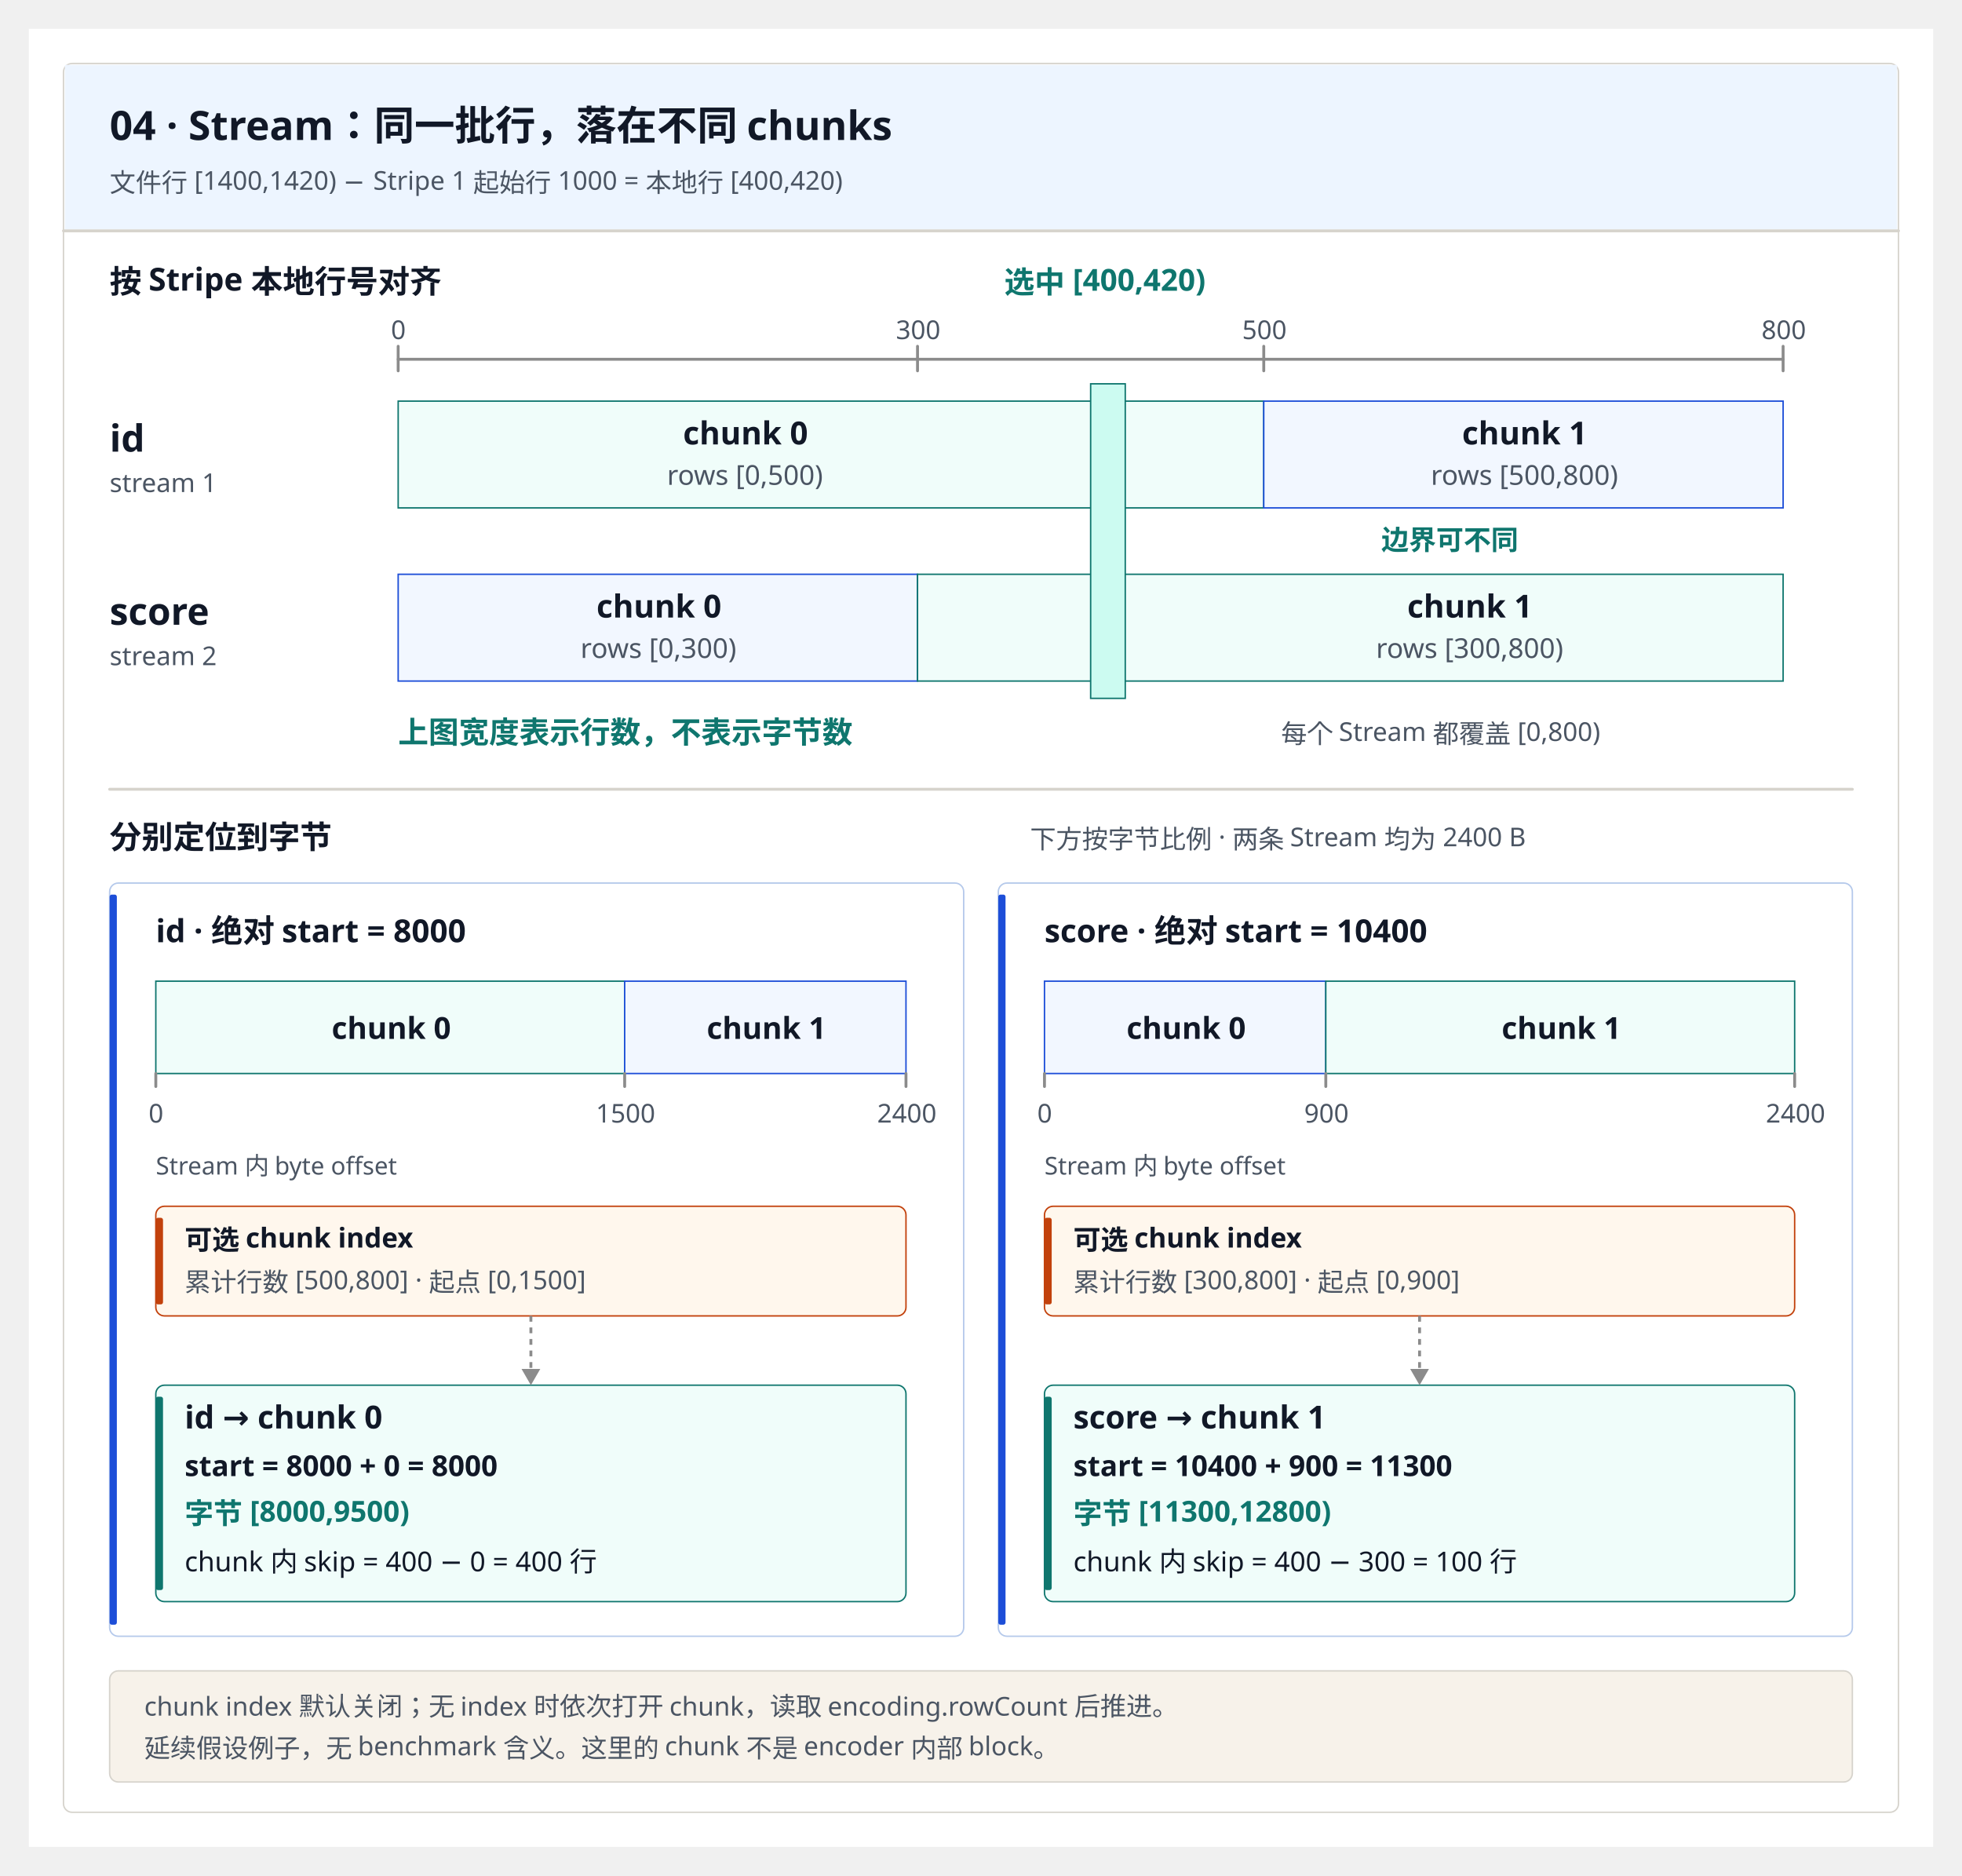
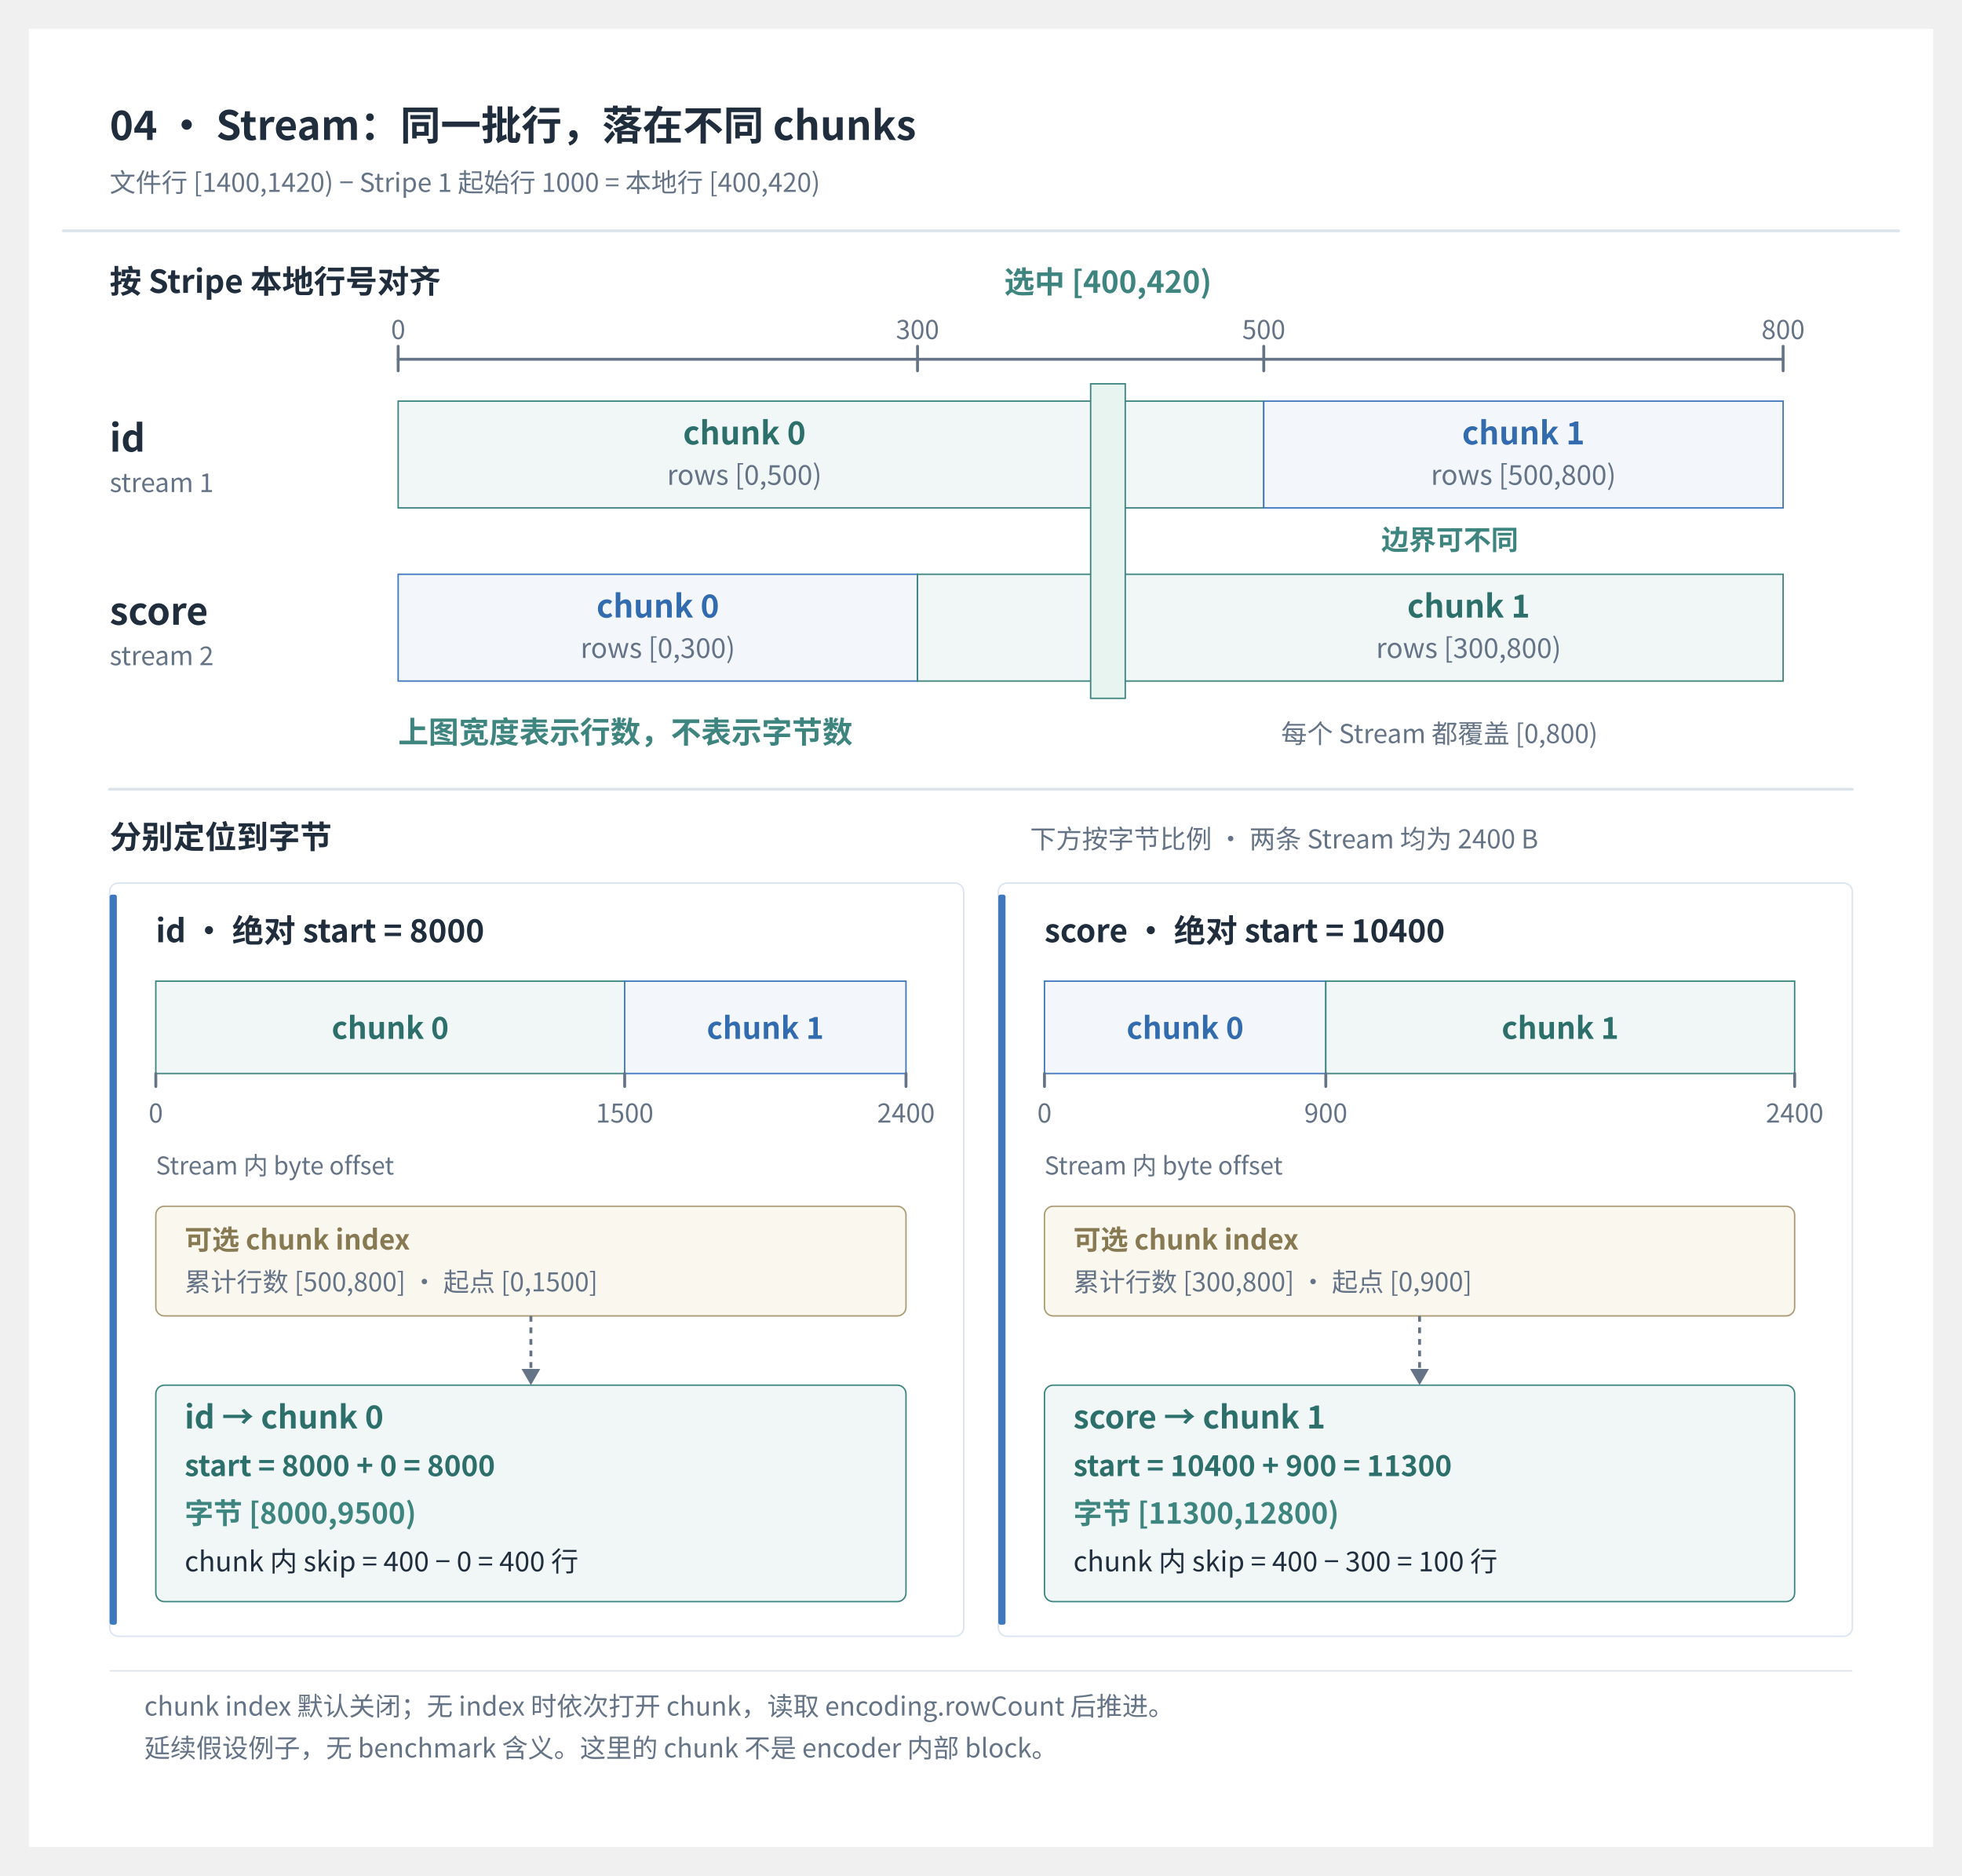
<svg xmlns="http://www.w3.org/2000/svg" width="1360" height="1300" viewBox="-20 -20 1360 1300">
  <defs>
    <marker id="connector-arrow-0" markerUnits="userSpaceOnUse" markerWidth="40" markerHeight="40" refX="11.258" refY="0" orient="auto" overflow="visible">
-       <path fill="#8b8b8b" stroke="none" d="M 11.258 0 L 0 -6.5 L 0 6.5 Z" />
+       <path fill="#657386" stroke="none" d="M 11.258 0 L 0 -6.5 L 0 6.5 Z" />
    </marker>
    <marker id="connector-arrow-1" markerUnits="userSpaceOnUse" markerWidth="40" markerHeight="40" refX="11.258" refY="0" orient="auto" overflow="visible">
-       <path fill="#8b8b8b" stroke="none" d="M 11.258 0 L 0 -6.5 L 0 6.5 Z" />
+       <path fill="#657386" stroke="none" d="M 11.258 0 L 0 -6.5 L 0 6.5 Z" />
    </marker>
  </defs>
  <g id="o1:12" transform="translate(0, 0)">
    <rect x="0" y="0" width="1320" height="1260" fill="#ffffff" stroke="none" stroke-width="0" rx="0" ry="0" />
  </g>
  <g id="o1:13" transform="translate(24, 24)">
-     <rect x="0" y="0" width="1272" height="1212" fill="#ffffff" stroke="#d6d3cc" stroke-width="1" rx="6" ry="6" />
+     <rect x="0" y="0" width="1272" height="1212" fill="#ffffff" stroke="none" stroke-width="1" rx="6" ry="6" />
  </g>
  <g id="o1:14" transform="translate(25, 25)">
-     <rect x="0" y="0" width="1270" height="114" fill="#edf5ff" stroke="none" stroke-width="0" rx="0" ry="0" />
+     <rect x="0" y="0" width="1270" height="114" fill="#ffffff" stroke="none" stroke-width="0" rx="0" ry="0" />
  </g>
  <g id="c1:19" transform="translate(24, 140)">
-     <path fill="none" stroke="#d6d3cc" stroke-width="2" stroke-linecap="round" stroke-linejoin="round" d="M 0 0 L 1272 0" />
+     <path fill="none" stroke="#dce3ea" stroke-width="2" stroke-linecap="round" stroke-linejoin="round" d="M 0 0 L 1272 0" />
  </g>
  <g id="a1:54" transform="translate(56, 44.058)">
-     <text font-size="28" font-family="Noto Sans SC" font-weight="bold" fill="#111827" text-anchor="start" dominant-baseline="alphabetic" x="0">
+     <text font-size="28" font-family="Noto Sans SC, Noto Sans CJK SC, Inter, Arial, sans-serif" font-weight="bold" fill="#1f2d3d" text-anchor="start" dominant-baseline="alphabetic" x="0">
      <tspan x="0" y="32.942">
        <tspan x="0" text-anchor="start">04 · Stream：同一批行，落在不同 chunks</tspan>
      </tspan>
    </text>
  </g>
  <g id="a1:55" transform="translate(56, 91.823)">
-     <text font-size="18" font-family="Noto Sans SC" font-weight="normal" fill="#4b5563" text-anchor="start" dominant-baseline="alphabetic" x="0">
+     <text font-size="18" font-family="Noto Sans SC, Noto Sans CJK SC, Inter, Arial, sans-serif" font-weight="normal" fill="#657386" text-anchor="start" dominant-baseline="alphabetic" x="0">
      <tspan x="0" y="21.177">
        <tspan x="0" text-anchor="start">文件行 [1400,1420) − Stripe 1 起始行 1000 = 本地行 [400,420)</tspan>
      </tspan>
    </text>
  </g>
  <g id="a1:56" transform="translate(56, 157.117)">
-     <text font-size="22" font-family="Noto Sans SC" font-weight="bold" fill="#111827" text-anchor="start" dominant-baseline="alphabetic" x="0">
+     <text font-size="22" font-family="Noto Sans SC, Noto Sans CJK SC, Inter, Arial, sans-serif" font-weight="bold" fill="#1f2d3d" text-anchor="start" dominant-baseline="alphabetic" x="0">
      <tspan x="0" y="25.883">
        <tspan x="0" text-anchor="start">按 Stripe 本地行号对齐</tspan>
      </tspan>
    </text>
  </g>
  <g id="a1:57" transform="translate(650.5, 158.2935)">
-     <text font-size="21" font-family="Noto Sans SC" font-weight="bold" fill="#0f766e" text-anchor="middle" dominant-baseline="alphabetic" x="97.5">
+     <text font-size="21" font-family="Noto Sans SC, Noto Sans CJK SC, Inter, Arial, sans-serif" font-weight="bold" fill="#3e8580" text-anchor="middle" dominant-baseline="alphabetic" x="97.5">
      <tspan x="97.5" y="24.707">
        <tspan x="25.595" text-anchor="start">选中 [400,420)</tspan>
      </tspan>
    </text>
  </g>
  <g id="c1:20" transform="translate(256, 229)">
-     <path fill="none" stroke="#8b8b8b" stroke-width="2" stroke-linecap="round" stroke-linejoin="round" d="M 0 0 L 960 0" />
+     <path fill="none" stroke="#657386" stroke-width="2" stroke-linecap="round" stroke-linejoin="round" d="M 0 0 L 960 0" />
  </g>
  <g id="c1:21" transform="translate(256, 220)">
-     <path fill="none" stroke="#8b8b8b" stroke-width="2" stroke-linecap="round" stroke-linejoin="round" d="M 0 0 L 0 17" />
+     <path fill="none" stroke="#657386" stroke-width="2" stroke-linecap="round" stroke-linejoin="round" d="M 0 0 L 0 17" />
  </g>
  <g id="a1:58" transform="translate(241, 193.823)">
-     <text font-size="18" font-family="Noto Sans SC" font-weight="normal" fill="#4b5563" text-anchor="middle" dominant-baseline="alphabetic" x="15">
+     <text font-size="18" font-family="Noto Sans SC, Noto Sans CJK SC, Inter, Arial, sans-serif" font-weight="normal" fill="#657386" text-anchor="middle" dominant-baseline="alphabetic" x="15">
      <tspan x="15" y="21.177">
        <tspan x="10.005" text-anchor="start">0</tspan>
      </tspan>
    </text>
  </g>
  <g id="c1:22" transform="translate(616, 220)">
-     <path fill="none" stroke="#8b8b8b" stroke-width="2" stroke-linecap="round" stroke-linejoin="round" d="M 0 0 L 0 17" />
+     <path fill="none" stroke="#657386" stroke-width="2" stroke-linecap="round" stroke-linejoin="round" d="M 0 0 L 0 17" />
  </g>
  <g id="a1:59" transform="translate(589.5, 193.823)">
-     <text font-size="18" font-family="Noto Sans SC" font-weight="normal" fill="#4b5563" text-anchor="middle" dominant-baseline="alphabetic" x="26.5">
+     <text font-size="18" font-family="Noto Sans SC, Noto Sans CJK SC, Inter, Arial, sans-serif" font-weight="normal" fill="#657386" text-anchor="middle" dominant-baseline="alphabetic" x="26.5">
      <tspan x="26.5" y="21.177">
        <tspan x="11.515" text-anchor="start">300</tspan>
      </tspan>
    </text>
  </g>
  <g id="c1:23" transform="translate(856, 220)">
-     <path fill="none" stroke="#8b8b8b" stroke-width="2" stroke-linecap="round" stroke-linejoin="round" d="M 0 0 L 0 17" />
+     <path fill="none" stroke="#657386" stroke-width="2" stroke-linecap="round" stroke-linejoin="round" d="M 0 0 L 0 17" />
  </g>
  <g id="a1:60" transform="translate(829.5, 193.823)">
-     <text font-size="18" font-family="Noto Sans SC" font-weight="normal" fill="#4b5563" text-anchor="middle" dominant-baseline="alphabetic" x="26.5">
+     <text font-size="18" font-family="Noto Sans SC, Noto Sans CJK SC, Inter, Arial, sans-serif" font-weight="normal" fill="#657386" text-anchor="middle" dominant-baseline="alphabetic" x="26.5">
      <tspan x="26.5" y="21.177">
        <tspan x="11.515" text-anchor="start">500</tspan>
      </tspan>
    </text>
  </g>
  <g id="c1:24" transform="translate(1216, 220)">
-     <path fill="none" stroke="#8b8b8b" stroke-width="2" stroke-linecap="round" stroke-linejoin="round" d="M 0 0 L 0 17" />
+     <path fill="none" stroke="#657386" stroke-width="2" stroke-linecap="round" stroke-linejoin="round" d="M 0 0 L 0 17" />
  </g>
  <g id="a1:61" transform="translate(1189.5, 193.823)">
-     <text font-size="18" font-family="Noto Sans SC" font-weight="normal" fill="#4b5563" text-anchor="middle" dominant-baseline="alphabetic" x="26.5">
+     <text font-size="18" font-family="Noto Sans SC, Noto Sans CJK SC, Inter, Arial, sans-serif" font-weight="normal" fill="#657386" text-anchor="middle" dominant-baseline="alphabetic" x="26.5">
      <tspan x="26.5" y="21.177">
        <tspan x="11.515" text-anchor="start">800</tspan>
      </tspan>
    </text>
  </g>
  <g id="o1:15" transform="translate(256, 258)">
-     <rect x="0" y="0" width="600" height="74" fill="#f0fdfa" stroke="#0f766e" stroke-width="1" rx="0" ry="0" />
+     <rect x="0" y="0" width="600" height="74" fill="#f0f7f6" stroke="#3e8580" stroke-width="1" rx="0" ry="0" />
  </g>
  <g id="o1:16" transform="translate(856, 258)">
-     <rect x="0" y="0" width="360" height="74" fill="#f2f7ff" stroke="#1d4ed8" stroke-width="1" rx="0" ry="0" />
+     <rect x="0" y="0" width="360" height="74" fill="#f3f7fc" stroke="#4078bd" stroke-width="1" rx="0" ry="0" />
  </g>
  <g id="o1:17" transform="translate(256, 378)">
-     <rect x="0" y="0" width="360" height="74" fill="#f2f7ff" stroke="#1d4ed8" stroke-width="1" rx="0" ry="0" />
+     <rect x="0" y="0" width="360" height="74" fill="#f3f7fc" stroke="#4078bd" stroke-width="1" rx="0" ry="0" />
  </g>
  <g id="o1:18" transform="translate(616, 378)">
-     <rect x="0" y="0" width="600" height="74" fill="#f0fdfa" stroke="#0f766e" stroke-width="1" rx="0" ry="0" />
+     <rect x="0" y="0" width="600" height="74" fill="#f0f7f6" stroke="#3e8580" stroke-width="1" rx="0" ry="0" />
  </g>
  <g id="o1:19" transform="translate(736, 246)">
-     <rect x="0" y="0" width="24" height="218" fill="#ccfbf1" stroke="#0f766e" stroke-width="1" rx="0" ry="0" />
+     <rect x="0" y="0" width="24" height="218" fill="#e8f4ef" stroke="#3e8580" stroke-width="1" rx="0" ry="0" />
  </g>
  <g id="a1:62" transform="translate(56, 262.411)">
-     <text font-size="26" font-family="Noto Sans SC" font-weight="bold" fill="#111827" text-anchor="start" dominant-baseline="alphabetic" x="0">
+     <text font-size="26" font-family="Noto Sans SC, Noto Sans CJK SC, Inter, Arial, sans-serif" font-weight="bold" fill="#1f2d3d" text-anchor="start" dominant-baseline="alphabetic" x="0">
      <tspan x="0" y="30.589">
        <tspan x="0" text-anchor="start">id</tspan>
      </tspan>
    </text>
  </g>
  <g id="a1:63" transform="translate(56, 299.823)">
-     <text font-size="18" font-family="Noto Sans SC" font-weight="normal" fill="#4b5563" text-anchor="start" dominant-baseline="alphabetic" x="0">
+     <text font-size="18" font-family="Noto Sans SC, Noto Sans CJK SC, Inter, Arial, sans-serif" font-weight="normal" fill="#657386" text-anchor="start" dominant-baseline="alphabetic" x="0">
      <tspan x="0" y="21.177">
        <tspan x="0" text-anchor="start">stream 1</tspan>
      </tspan>
    </text>
  </g>
  <g id="a1:64" transform="translate(56, 382.411)">
-     <text font-size="26" font-family="Noto Sans SC" font-weight="bold" fill="#111827" text-anchor="start" dominant-baseline="alphabetic" x="0">
+     <text font-size="26" font-family="Noto Sans SC, Noto Sans CJK SC, Inter, Arial, sans-serif" font-weight="bold" fill="#1f2d3d" text-anchor="start" dominant-baseline="alphabetic" x="0">
      <tspan x="0" y="30.589">
        <tspan x="0" text-anchor="start">score</tspan>
      </tspan>
    </text>
  </g>
  <g id="a1:65" transform="translate(56, 419.823)">
-     <text font-size="18" font-family="Noto Sans SC" font-weight="normal" fill="#4b5563" text-anchor="start" dominant-baseline="alphabetic" x="0">
+     <text font-size="18" font-family="Noto Sans SC, Noto Sans CJK SC, Inter, Arial, sans-serif" font-weight="normal" fill="#657386" text-anchor="start" dominant-baseline="alphabetic" x="0">
      <tspan x="0" y="21.177">
        <tspan x="0" text-anchor="start">stream 2</tspan>
      </tspan>
    </text>
  </g>
  <g id="a1:66" transform="translate(437.5, 262.117)">
-     <text font-size="22" font-family="Noto Sans SC" font-weight="bold" fill="#111827" text-anchor="middle" dominant-baseline="alphabetic" x="58.5">
+     <text font-size="22" font-family="Noto Sans SC, Noto Sans CJK SC, Inter, Arial, sans-serif" font-weight="bold" fill="#2c6f6b" text-anchor="middle" dominant-baseline="alphabetic" x="58.5">
      <tspan x="58.5" y="25.883">
        <tspan x="15.975" text-anchor="start">chunk 0</tspan>
      </tspan>
    </text>
  </g>
  <g id="a1:67" transform="translate(414, 293.6465)">
-     <text font-size="19" font-family="Noto Sans SC" font-weight="normal" fill="#4b5563" text-anchor="middle" dominant-baseline="alphabetic" x="82">
+     <text font-size="19" font-family="Noto Sans SC, Noto Sans CJK SC, Inter, Arial, sans-serif" font-weight="normal" fill="#657386" text-anchor="middle" dominant-baseline="alphabetic" x="82">
      <tspan x="82" y="22.354">
        <tspan x="28.35" text-anchor="start">rows [0,500)</tspan>
      </tspan>
    </text>
  </g>
  <g id="a1:68" transform="translate(977.5, 262.117)">
-     <text font-size="22" font-family="Noto Sans SC" font-weight="bold" fill="#111827" text-anchor="middle" dominant-baseline="alphabetic" x="58.5">
+     <text font-size="22" font-family="Noto Sans SC, Noto Sans CJK SC, Inter, Arial, sans-serif" font-weight="bold" fill="#326cae" text-anchor="middle" dominant-baseline="alphabetic" x="58.5">
      <tspan x="58.5" y="25.883">
        <tspan x="15.975" text-anchor="start">chunk 1</tspan>
      </tspan>
    </text>
  </g>
  <g id="a1:69" transform="translate(941.5, 293.6465)">
-     <text font-size="19" font-family="Noto Sans SC" font-weight="normal" fill="#4b5563" text-anchor="middle" dominant-baseline="alphabetic" x="94.5">
+     <text font-size="19" font-family="Noto Sans SC, Noto Sans CJK SC, Inter, Arial, sans-serif" font-weight="normal" fill="#657386" text-anchor="middle" dominant-baseline="alphabetic" x="94.5">
      <tspan x="94.5" y="22.354">
        <tspan x="30.305" text-anchor="start">rows [500,800)</tspan>
      </tspan>
    </text>
  </g>
  <g id="a1:70" transform="translate(377.5, 382.117)">
-     <text font-size="22" font-family="Noto Sans SC" font-weight="bold" fill="#111827" text-anchor="middle" dominant-baseline="alphabetic" x="58.5">
+     <text font-size="22" font-family="Noto Sans SC, Noto Sans CJK SC, Inter, Arial, sans-serif" font-weight="bold" fill="#326cae" text-anchor="middle" dominant-baseline="alphabetic" x="58.5">
      <tspan x="58.5" y="25.883">
        <tspan x="15.975" text-anchor="start">chunk 0</tspan>
      </tspan>
    </text>
  </g>
  <g id="a1:71" transform="translate(354, 413.6465)">
-     <text font-size="19" font-family="Noto Sans SC" font-weight="normal" fill="#4b5563" text-anchor="middle" dominant-baseline="alphabetic" x="82">
+     <text font-size="19" font-family="Noto Sans SC, Noto Sans CJK SC, Inter, Arial, sans-serif" font-weight="normal" fill="#657386" text-anchor="middle" dominant-baseline="alphabetic" x="82">
      <tspan x="82" y="22.354">
        <tspan x="28.35" text-anchor="start">rows [0,300)</tspan>
      </tspan>
    </text>
  </g>
  <g id="a1:72" transform="translate(939.5, 382.117)">
-     <text font-size="22" font-family="Noto Sans SC" font-weight="bold" fill="#111827" text-anchor="middle" dominant-baseline="alphabetic" x="58.5">
+     <text font-size="22" font-family="Noto Sans SC, Noto Sans CJK SC, Inter, Arial, sans-serif" font-weight="bold" fill="#2c6f6b" text-anchor="middle" dominant-baseline="alphabetic" x="58.5">
      <tspan x="58.5" y="25.883">
        <tspan x="15.975" text-anchor="start">chunk 1</tspan>
      </tspan>
    </text>
  </g>
  <g id="a1:73" transform="translate(903.5, 413.6465)">
-     <text font-size="19" font-family="Noto Sans SC" font-weight="normal" fill="#4b5563" text-anchor="middle" dominant-baseline="alphabetic" x="94.5">
+     <text font-size="19" font-family="Noto Sans SC, Noto Sans CJK SC, Inter, Arial, sans-serif" font-weight="normal" fill="#657386" text-anchor="middle" dominant-baseline="alphabetic" x="94.5">
      <tspan x="94.5" y="22.354">
        <tspan x="30.305" text-anchor="start">rows [300,800)</tspan>
      </tspan>
    </text>
  </g>
  <g id="a1:74" transform="translate(925.5, 338.6465)">
-     <text font-size="19" font-family="Noto Sans SC" font-weight="bold" fill="#0f766e" text-anchor="middle" dominant-baseline="alphabetic" x="59.5">
+     <text font-size="19" font-family="Noto Sans SC, Noto Sans CJK SC, Inter, Arial, sans-serif" font-weight="bold" fill="#3e8580" text-anchor="middle" dominant-baseline="alphabetic" x="59.5">
      <tspan x="59.5" y="22.354">
        <tspan x="12" text-anchor="start">边界可不同</tspan>
      </tspan>
    </text>
  </g>
  <g id="a1:75" transform="translate(256, 470.2935)">
-     <text font-size="21" font-family="Noto Sans SC" font-weight="bold" fill="#0f766e" text-anchor="start" dominant-baseline="alphabetic" x="0">
+     <text font-size="21" font-family="Noto Sans SC, Noto Sans CJK SC, Inter, Arial, sans-serif" font-weight="bold" fill="#3e8580" text-anchor="start" dominant-baseline="alphabetic" x="0">
      <tspan x="0" y="24.707">
        <tspan x="0" text-anchor="start">上图宽度表示行数，不表示字节数</tspan>
      </tspan>
    </text>
  </g>
  <g id="a1:76" transform="translate(868, 473.823)">
-     <text font-size="18" font-family="Noto Sans SC" font-weight="normal" fill="#4b5563" text-anchor="start" dominant-baseline="alphabetic" x="0">
+     <text font-size="18" font-family="Noto Sans SC, Noto Sans CJK SC, Inter, Arial, sans-serif" font-weight="normal" fill="#657386" text-anchor="start" dominant-baseline="alphabetic" x="0">
      <tspan x="0" y="21.177">
        <tspan x="0" text-anchor="start">每个 Stream 都覆盖 [0,800)</tspan>
      </tspan>
    </text>
  </g>
  <g id="c1:25" transform="translate(56, 527)">
-     <path fill="none" stroke="#d6d3cc" stroke-width="2" stroke-linecap="round" stroke-linejoin="round" d="M 0 0 L 1208 0" />
+     <path fill="none" stroke="#dce3ea" stroke-width="2" stroke-linecap="round" stroke-linejoin="round" d="M 0 0 L 1208 0" />
  </g>
  <g id="a1:77" transform="translate(56, 542.117)">
-     <text font-size="22" font-family="Noto Sans SC" font-weight="bold" fill="#111827" text-anchor="start" dominant-baseline="alphabetic" x="0">
+     <text font-size="22" font-family="Noto Sans SC, Noto Sans CJK SC, Inter, Arial, sans-serif" font-weight="bold" fill="#1f2d3d" text-anchor="start" dominant-baseline="alphabetic" x="0">
      <tspan x="0" y="25.883">
        <tspan x="0" text-anchor="start">分别定位到字节</tspan>
      </tspan>
    </text>
  </g>
  <g id="a1:78" transform="translate(694, 546.823)">
-     <text font-size="18" font-family="Noto Sans SC" font-weight="normal" fill="#4b5563" text-anchor="start" dominant-baseline="alphabetic" x="0">
+     <text font-size="18" font-family="Noto Sans SC, Noto Sans CJK SC, Inter, Arial, sans-serif" font-weight="normal" fill="#657386" text-anchor="start" dominant-baseline="alphabetic" x="0">
      <tspan x="0" y="21.177">
        <tspan x="0" text-anchor="start">下方按字节比例 · 两条 Stream 均为 2400 B</tspan>
      </tspan>
    </text>
  </g>
  <g id="o1:20" transform="translate(56, 592)">
-     <rect x="0" y="0" width="592" height="522" fill="#ffffff" stroke="#b5c9eb" stroke-width="1" rx="6" ry="6" />
+     <rect x="0" y="0" width="592" height="522" fill="#ffffff" stroke="#d8e4f3" stroke-width="1" rx="6" ry="6" />
  </g>
  <g id="o1:21" transform="translate(56, 600)">
-     <rect x="0" y="0" width="5" height="506" fill="#1d4ed8" stroke="none" stroke-width="0" rx="1.5" ry="1.5" />
+     <rect x="0" y="0" width="5" height="506" fill="#4078bd" stroke="none" stroke-width="0" rx="1.5" ry="1.5" />
  </g>
  <g id="a1:79" transform="translate(88, 607.117)">
-     <text font-size="22" font-family="Noto Sans SC" font-weight="bold" fill="#111827" text-anchor="start" dominant-baseline="alphabetic" x="0">
+     <text font-size="22" font-family="Noto Sans SC, Noto Sans CJK SC, Inter, Arial, sans-serif" font-weight="bold" fill="#1f2d3d" text-anchor="start" dominant-baseline="alphabetic" x="0">
      <tspan x="0" y="25.883">
        <tspan x="0" text-anchor="start">id · 绝对 start = 8000</tspan>
      </tspan>
    </text>
  </g>
  <g id="o1:22" transform="translate(88, 660)">
-     <rect x="0" y="0" width="325" height="64" fill="#f0fdfa" stroke="#0f766e" stroke-width="1" rx="0" ry="0" />
+     <rect x="0" y="0" width="325" height="64" fill="#f0f7f6" stroke="#3e8580" stroke-width="1" rx="0" ry="0" />
  </g>
  <g id="o1:23" transform="translate(413, 660)">
-     <rect x="0" y="0" width="195" height="64" fill="#f2f7ff" stroke="#1d4ed8" stroke-width="1" rx="0" ry="0" />
+     <rect x="0" y="0" width="195" height="64" fill="#f3f7fc" stroke="#4078bd" stroke-width="1" rx="0" ry="0" />
  </g>
  <g id="a1:80" transform="translate(194, 675.2935)">
-     <text font-size="21" font-family="Noto Sans SC" font-weight="bold" fill="#111827" text-anchor="middle" dominant-baseline="alphabetic" x="56.5">
+     <text font-size="21" font-family="Noto Sans SC, Noto Sans CJK SC, Inter, Arial, sans-serif" font-weight="bold" fill="#2c6f6b" text-anchor="middle" dominant-baseline="alphabetic" x="56.5">
      <tspan x="56.5" y="24.707">
        <tspan x="15.905" text-anchor="start">chunk 0</tspan>
      </tspan>
    </text>
  </g>
  <g id="a1:81" transform="translate(454, 675.2935)">
-     <text font-size="21" font-family="Noto Sans SC" font-weight="bold" fill="#111827" text-anchor="middle" dominant-baseline="alphabetic" x="56.5">
+     <text font-size="21" font-family="Noto Sans SC, Noto Sans CJK SC, Inter, Arial, sans-serif" font-weight="bold" fill="#326cae" text-anchor="middle" dominant-baseline="alphabetic" x="56.5">
      <tspan x="56.5" y="24.707">
        <tspan x="15.905" text-anchor="start">chunk 1</tspan>
      </tspan>
    </text>
  </g>
  <g id="c1:26" transform="translate(88, 724)">
-     <path fill="none" stroke="#8b8b8b" stroke-width="2" stroke-linecap="round" stroke-linejoin="round" d="M 0 0 L 0 9" />
+     <path fill="none" stroke="#657386" stroke-width="2" stroke-linecap="round" stroke-linejoin="round" d="M 0 0 L 0 9" />
  </g>
  <g id="a1:82" transform="translate(73, 736.823)">
-     <text font-size="18" font-family="Noto Sans SC" font-weight="normal" fill="#4b5563" text-anchor="middle" dominant-baseline="alphabetic" x="15">
+     <text font-size="18" font-family="Noto Sans SC, Noto Sans CJK SC, Inter, Arial, sans-serif" font-weight="normal" fill="#657386" text-anchor="middle" dominant-baseline="alphabetic" x="15">
      <tspan x="15" y="21.177">
        <tspan x="10.005" text-anchor="start">0</tspan>
      </tspan>
    </text>
  </g>
  <g id="c1:27" transform="translate(413, 724)">
-     <path fill="none" stroke="#8b8b8b" stroke-width="2" stroke-linecap="round" stroke-linejoin="round" d="M 0 0 L 0 9" />
+     <path fill="none" stroke="#657386" stroke-width="2" stroke-linecap="round" stroke-linejoin="round" d="M 0 0 L 0 9" />
  </g>
  <g id="a1:83" transform="translate(380.5, 736.823)">
-     <text font-size="18" font-family="Noto Sans SC" font-weight="normal" fill="#4b5563" text-anchor="middle" dominant-baseline="alphabetic" x="32.5">
+     <text font-size="18" font-family="Noto Sans SC, Noto Sans CJK SC, Inter, Arial, sans-serif" font-weight="normal" fill="#657386" text-anchor="middle" dominant-baseline="alphabetic" x="32.5">
      <tspan x="32.5" y="21.177">
        <tspan x="12.52" text-anchor="start">1500</tspan>
      </tspan>
    </text>
  </g>
  <g id="c1:28" transform="translate(608, 724)">
-     <path fill="none" stroke="#8b8b8b" stroke-width="2" stroke-linecap="round" stroke-linejoin="round" d="M 0 0 L 0 9" />
+     <path fill="none" stroke="#657386" stroke-width="2" stroke-linecap="round" stroke-linejoin="round" d="M 0 0 L 0 9" />
  </g>
  <g id="a1:84" transform="translate(575.5, 736.823)">
-     <text font-size="18" font-family="Noto Sans SC" font-weight="normal" fill="#4b5563" text-anchor="middle" dominant-baseline="alphabetic" x="32.5">
+     <text font-size="18" font-family="Noto Sans SC, Noto Sans CJK SC, Inter, Arial, sans-serif" font-weight="normal" fill="#657386" text-anchor="middle" dominant-baseline="alphabetic" x="32.5">
      <tspan x="32.5" y="21.177">
        <tspan x="12.52" text-anchor="start">2400</tspan>
      </tspan>
    </text>
  </g>
  <g id="a1:85" transform="translate(88, 773.9995)">
-     <text font-size="17" font-family="Noto Sans SC" font-weight="normal" fill="#4b5563" text-anchor="start" dominant-baseline="alphabetic" x="0">
+     <text font-size="17" font-family="Noto Sans SC, Noto Sans CJK SC, Inter, Arial, sans-serif" font-weight="normal" fill="#657386" text-anchor="start" dominant-baseline="alphabetic" x="0">
      <tspan x="0" y="20.001">
        <tspan x="0" text-anchor="start">Stream 内 byte offset</tspan>
      </tspan>
    </text>
  </g>
  <g id="o1:24" transform="translate(88, 816)">
-     <rect x="0" y="0" width="520" height="76" fill="#fff7ed" stroke="#c2410c" stroke-width="1" rx="6" ry="6" />
+     <rect x="0" y="0" width="520" height="76" fill="#faf7ef" stroke="#ac9c76" stroke-width="1" rx="6" ry="6" />
  </g>
  <g id="o1:25" transform="translate(88, 824)">
-     <rect x="0" y="0" width="5" height="60" fill="#c2410c" stroke="none" stroke-width="0" rx="1.5" ry="1.5" />
+     <rect x="0" y="0" width="5" height="60" fill="none" stroke="none" stroke-width="0" rx="1.5" ry="1.5" />
  </g>
  <g id="a1:86" transform="translate(108, 823.6465)">
-     <text font-size="19" font-family="Noto Sans SC" font-weight="bold" fill="#111827" text-anchor="start" dominant-baseline="alphabetic" x="0">
+     <text font-size="19" font-family="Noto Sans SC, Noto Sans CJK SC, Inter, Arial, sans-serif" font-weight="bold" fill="#877951" text-anchor="start" dominant-baseline="alphabetic" x="0">
      <tspan x="0" y="22.354">
        <tspan x="0" text-anchor="start">可选 chunk index</tspan>
      </tspan>
    </text>
  </g>
  <g id="a1:87" transform="translate(108, 853.823)">
-     <text font-size="18" font-family="Noto Sans SC" font-weight="normal" fill="#4b5563" text-anchor="start" dominant-baseline="alphabetic" x="0">
+     <text font-size="18" font-family="Noto Sans SC, Noto Sans CJK SC, Inter, Arial, sans-serif" font-weight="normal" fill="#657386" text-anchor="start" dominant-baseline="alphabetic" x="0">
      <tspan x="0" y="21.177">
        <tspan x="0" text-anchor="start">累计行数 [500,800] · 起点 [0,1500]</tspan>
      </tspan>
    </text>
  </g>
  <g id="o1:26" transform="translate(88, 940)">
-     <rect x="0" y="0" width="520" height="150" fill="#f0fdfa" stroke="#0f766e" stroke-width="1" rx="6" ry="6" />
+     <rect x="0" y="0" width="520" height="150" fill="#f0f7f6" stroke="#3e8580" stroke-width="1" rx="6" ry="6" />
  </g>
  <g id="o1:27" transform="translate(88, 948)">
-     <rect x="0" y="0" width="5" height="134" fill="#0f766e" stroke="none" stroke-width="0" rx="1.5" ry="1.5" />
+     <rect x="0" y="0" width="5" height="134" fill="none" stroke="none" stroke-width="0" rx="1.5" ry="1.5" />
  </g>
  <g id="a1:88" transform="translate(108, 944.117)">
-     <text font-size="22" font-family="Noto Sans SC" font-weight="bold" fill="#111827" text-anchor="start" dominant-baseline="alphabetic" x="0">
+     <text font-size="22" font-family="Noto Sans SC, Noto Sans CJK SC, Inter, Arial, sans-serif" font-weight="bold" fill="#2c6f6b" text-anchor="start" dominant-baseline="alphabetic" x="0">
      <tspan x="0" y="25.883">
        <tspan x="0" text-anchor="start">id → chunk 0</tspan>
      </tspan>
    </text>
  </g>
  <g id="a1:89" transform="translate(108, 979.47)">
-     <text font-size="20" font-family="Noto Sans SC" font-weight="bold" fill="#111827" text-anchor="start" dominant-baseline="alphabetic" x="0">
+     <text font-size="20" font-family="Noto Sans SC, Noto Sans CJK SC, Inter, Arial, sans-serif" font-weight="bold" fill="#2c6f6b" text-anchor="start" dominant-baseline="alphabetic" x="0">
      <tspan x="0" y="23.53">
        <tspan x="0" text-anchor="start">start = 8000 + 0 = 8000</tspan>
      </tspan>
    </text>
  </g>
  <g id="a1:90" transform="translate(108, 1012.47)">
-     <text font-size="20" font-family="Noto Sans SC" font-weight="bold" fill="#0f766e" text-anchor="start" dominant-baseline="alphabetic" x="0">
+     <text font-size="20" font-family="Noto Sans SC, Noto Sans CJK SC, Inter, Arial, sans-serif" font-weight="bold" fill="#3e8580" text-anchor="start" dominant-baseline="alphabetic" x="0">
      <tspan x="0" y="23.53">
        <tspan x="0" text-anchor="start">字节 [8000,9500)</tspan>
      </tspan>
    </text>
  </g>
  <g id="a1:91" transform="translate(108, 1046.647)">
-     <text font-size="19" font-family="Noto Sans SC" font-weight="normal" fill="#111827" text-anchor="start" dominant-baseline="alphabetic" x="0">
+     <text font-size="19" font-family="Noto Sans SC, Noto Sans CJK SC, Inter, Arial, sans-serif" font-weight="normal" fill="#1f2d3d" text-anchor="start" dominant-baseline="alphabetic" x="0">
      <tspan x="0" y="22.354">
        <tspan x="0" text-anchor="start">chunk 内 skip = 400 − 0 = 400 行</tspan>
      </tspan>
    </text>
  </g>
  <g id="o1:28" transform="translate(672, 592)">
-     <rect x="0" y="0" width="592" height="522" fill="#ffffff" stroke="#b5c9eb" stroke-width="1" rx="6" ry="6" />
+     <rect x="0" y="0" width="592" height="522" fill="#ffffff" stroke="#d8e4f3" stroke-width="1" rx="6" ry="6" />
  </g>
  <g id="o1:29" transform="translate(672, 600)">
-     <rect x="0" y="0" width="5" height="506" fill="#1d4ed8" stroke="none" stroke-width="0" rx="1.5" ry="1.5" />
+     <rect x="0" y="0" width="5" height="506" fill="#4078bd" stroke="none" stroke-width="0" rx="1.5" ry="1.5" />
  </g>
  <g id="a1:92" transform="translate(704, 607.117)">
-     <text font-size="22" font-family="Noto Sans SC" font-weight="bold" fill="#111827" text-anchor="start" dominant-baseline="alphabetic" x="0">
+     <text font-size="22" font-family="Noto Sans SC, Noto Sans CJK SC, Inter, Arial, sans-serif" font-weight="bold" fill="#1f2d3d" text-anchor="start" dominant-baseline="alphabetic" x="0">
      <tspan x="0" y="25.883">
        <tspan x="0" text-anchor="start">score · 绝对 start = 10400</tspan>
      </tspan>
    </text>
  </g>
  <g id="o1:30" transform="translate(704, 660)">
-     <rect x="0" y="0" width="195" height="64" fill="#f2f7ff" stroke="#1d4ed8" stroke-width="1" rx="0" ry="0" />
+     <rect x="0" y="0" width="195" height="64" fill="#f3f7fc" stroke="#4078bd" stroke-width="1" rx="0" ry="0" />
  </g>
  <g id="o1:31" transform="translate(899, 660)">
-     <rect x="0" y="0" width="325" height="64" fill="#f0fdfa" stroke="#0f766e" stroke-width="1" rx="0" ry="0" />
+     <rect x="0" y="0" width="325" height="64" fill="#f0f7f6" stroke="#3e8580" stroke-width="1" rx="0" ry="0" />
  </g>
  <g id="a1:93" transform="translate(745, 675.2935)">
-     <text font-size="21" font-family="Noto Sans SC" font-weight="bold" fill="#111827" text-anchor="middle" dominant-baseline="alphabetic" x="56.5">
+     <text font-size="21" font-family="Noto Sans SC, Noto Sans CJK SC, Inter, Arial, sans-serif" font-weight="bold" fill="#326cae" text-anchor="middle" dominant-baseline="alphabetic" x="56.5">
      <tspan x="56.5" y="24.707">
        <tspan x="15.905" text-anchor="start">chunk 0</tspan>
      </tspan>
    </text>
  </g>
  <g id="a1:94" transform="translate(1005, 675.2935)">
-     <text font-size="21" font-family="Noto Sans SC" font-weight="bold" fill="#111827" text-anchor="middle" dominant-baseline="alphabetic" x="56.5">
+     <text font-size="21" font-family="Noto Sans SC, Noto Sans CJK SC, Inter, Arial, sans-serif" font-weight="bold" fill="#2c6f6b" text-anchor="middle" dominant-baseline="alphabetic" x="56.5">
      <tspan x="56.5" y="24.707">
        <tspan x="15.905" text-anchor="start">chunk 1</tspan>
      </tspan>
    </text>
  </g>
  <g id="c1:29" transform="translate(704, 724)">
-     <path fill="none" stroke="#8b8b8b" stroke-width="2" stroke-linecap="round" stroke-linejoin="round" d="M 0 0 L 0 9" />
+     <path fill="none" stroke="#657386" stroke-width="2" stroke-linecap="round" stroke-linejoin="round" d="M 0 0 L 0 9" />
  </g>
  <g id="a1:95" transform="translate(689, 736.823)">
-     <text font-size="18" font-family="Noto Sans SC" font-weight="normal" fill="#4b5563" text-anchor="middle" dominant-baseline="alphabetic" x="15">
+     <text font-size="18" font-family="Noto Sans SC, Noto Sans CJK SC, Inter, Arial, sans-serif" font-weight="normal" fill="#657386" text-anchor="middle" dominant-baseline="alphabetic" x="15">
      <tspan x="15" y="21.177">
        <tspan x="10.005" text-anchor="start">0</tspan>
      </tspan>
    </text>
  </g>
  <g id="c1:30" transform="translate(899, 724)">
-     <path fill="none" stroke="#8b8b8b" stroke-width="2" stroke-linecap="round" stroke-linejoin="round" d="M 0 0 L 0 9" />
+     <path fill="none" stroke="#657386" stroke-width="2" stroke-linecap="round" stroke-linejoin="round" d="M 0 0 L 0 9" />
  </g>
  <g id="a1:96" transform="translate(872.5, 736.823)">
-     <text font-size="18" font-family="Noto Sans SC" font-weight="normal" fill="#4b5563" text-anchor="middle" dominant-baseline="alphabetic" x="26.5">
+     <text font-size="18" font-family="Noto Sans SC, Noto Sans CJK SC, Inter, Arial, sans-serif" font-weight="normal" fill="#657386" text-anchor="middle" dominant-baseline="alphabetic" x="26.5">
      <tspan x="26.5" y="21.177">
        <tspan x="11.515" text-anchor="start">900</tspan>
      </tspan>
    </text>
  </g>
  <g id="c1:31" transform="translate(1224, 724)">
-     <path fill="none" stroke="#8b8b8b" stroke-width="2" stroke-linecap="round" stroke-linejoin="round" d="M 0 0 L 0 9" />
+     <path fill="none" stroke="#657386" stroke-width="2" stroke-linecap="round" stroke-linejoin="round" d="M 0 0 L 0 9" />
  </g>
  <g id="a1:97" transform="translate(1191.5, 736.823)">
-     <text font-size="18" font-family="Noto Sans SC" font-weight="normal" fill="#4b5563" text-anchor="middle" dominant-baseline="alphabetic" x="32.5">
+     <text font-size="18" font-family="Noto Sans SC, Noto Sans CJK SC, Inter, Arial, sans-serif" font-weight="normal" fill="#657386" text-anchor="middle" dominant-baseline="alphabetic" x="32.5">
      <tspan x="32.5" y="21.177">
        <tspan x="12.52" text-anchor="start">2400</tspan>
      </tspan>
    </text>
  </g>
  <g id="a1:98" transform="translate(704, 773.9995)">
-     <text font-size="17" font-family="Noto Sans SC" font-weight="normal" fill="#4b5563" text-anchor="start" dominant-baseline="alphabetic" x="0">
+     <text font-size="17" font-family="Noto Sans SC, Noto Sans CJK SC, Inter, Arial, sans-serif" font-weight="normal" fill="#657386" text-anchor="start" dominant-baseline="alphabetic" x="0">
      <tspan x="0" y="20.001">
        <tspan x="0" text-anchor="start">Stream 内 byte offset</tspan>
      </tspan>
    </text>
  </g>
  <g id="o1:32" transform="translate(704, 816)">
-     <rect x="0" y="0" width="520" height="76" fill="#fff7ed" stroke="#c2410c" stroke-width="1" rx="6" ry="6" />
+     <rect x="0" y="0" width="520" height="76" fill="#faf7ef" stroke="#ac9c76" stroke-width="1" rx="6" ry="6" />
  </g>
  <g id="o1:33" transform="translate(704, 824)">
-     <rect x="0" y="0" width="5" height="60" fill="#c2410c" stroke="none" stroke-width="0" rx="1.5" ry="1.5" />
+     <rect x="0" y="0" width="5" height="60" fill="none" stroke="none" stroke-width="0" rx="1.5" ry="1.5" />
  </g>
  <g id="a1:99" transform="translate(724, 823.6465)">
-     <text font-size="19" font-family="Noto Sans SC" font-weight="bold" fill="#111827" text-anchor="start" dominant-baseline="alphabetic" x="0">
+     <text font-size="19" font-family="Noto Sans SC, Noto Sans CJK SC, Inter, Arial, sans-serif" font-weight="bold" fill="#877951" text-anchor="start" dominant-baseline="alphabetic" x="0">
      <tspan x="0" y="22.354">
        <tspan x="0" text-anchor="start">可选 chunk index</tspan>
      </tspan>
    </text>
  </g>
  <g id="a1:100" transform="translate(724, 853.823)">
-     <text font-size="18" font-family="Noto Sans SC" font-weight="normal" fill="#4b5563" text-anchor="start" dominant-baseline="alphabetic" x="0">
+     <text font-size="18" font-family="Noto Sans SC, Noto Sans CJK SC, Inter, Arial, sans-serif" font-weight="normal" fill="#657386" text-anchor="start" dominant-baseline="alphabetic" x="0">
      <tspan x="0" y="21.177">
        <tspan x="0" text-anchor="start">累计行数 [300,800] · 起点 [0,900]</tspan>
      </tspan>
    </text>
  </g>
  <g id="o1:34" transform="translate(704, 940)">
-     <rect x="0" y="0" width="520" height="150" fill="#f0fdfa" stroke="#0f766e" stroke-width="1" rx="6" ry="6" />
+     <rect x="0" y="0" width="520" height="150" fill="#f0f7f6" stroke="#3e8580" stroke-width="1" rx="6" ry="6" />
  </g>
  <g id="o1:35" transform="translate(704, 948)">
-     <rect x="0" y="0" width="5" height="134" fill="#0f766e" stroke="none" stroke-width="0" rx="1.5" ry="1.5" />
+     <rect x="0" y="0" width="5" height="134" fill="none" stroke="none" stroke-width="0" rx="1.5" ry="1.5" />
  </g>
  <g id="a1:101" transform="translate(724, 944.117)">
-     <text font-size="22" font-family="Noto Sans SC" font-weight="bold" fill="#111827" text-anchor="start" dominant-baseline="alphabetic" x="0">
+     <text font-size="22" font-family="Noto Sans SC, Noto Sans CJK SC, Inter, Arial, sans-serif" font-weight="bold" fill="#2c6f6b" text-anchor="start" dominant-baseline="alphabetic" x="0">
      <tspan x="0" y="25.883">
        <tspan x="0" text-anchor="start">score → chunk 1</tspan>
      </tspan>
    </text>
  </g>
  <g id="a1:102" transform="translate(724, 979.47)">
-     <text font-size="20" font-family="Noto Sans SC" font-weight="bold" fill="#111827" text-anchor="start" dominant-baseline="alphabetic" x="0">
+     <text font-size="20" font-family="Noto Sans SC, Noto Sans CJK SC, Inter, Arial, sans-serif" font-weight="bold" fill="#2c6f6b" text-anchor="start" dominant-baseline="alphabetic" x="0">
      <tspan x="0" y="23.53">
        <tspan x="0" text-anchor="start">start = 10400 + 900 = 11300</tspan>
      </tspan>
    </text>
  </g>
  <g id="a1:103" transform="translate(724, 1012.47)">
-     <text font-size="20" font-family="Noto Sans SC" font-weight="bold" fill="#0f766e" text-anchor="start" dominant-baseline="alphabetic" x="0">
+     <text font-size="20" font-family="Noto Sans SC, Noto Sans CJK SC, Inter, Arial, sans-serif" font-weight="bold" fill="#3e8580" text-anchor="start" dominant-baseline="alphabetic" x="0">
      <tspan x="0" y="23.53">
        <tspan x="0" text-anchor="start">字节 [11300,12800)</tspan>
      </tspan>
    </text>
  </g>
  <g id="a1:104" transform="translate(724, 1046.647)">
-     <text font-size="19" font-family="Noto Sans SC" font-weight="normal" fill="#111827" text-anchor="start" dominant-baseline="alphabetic" x="0">
+     <text font-size="19" font-family="Noto Sans SC, Noto Sans CJK SC, Inter, Arial, sans-serif" font-weight="normal" fill="#1f2d3d" text-anchor="start" dominant-baseline="alphabetic" x="0">
      <tspan x="0" y="22.354">
        <tspan x="0" text-anchor="start">chunk 内 skip = 400 − 300 = 100 行</tspan>
      </tspan>
    </text>
  </g>
  <g id="o1:36" transform="translate(56, 1138)">
-     <rect x="0" y="0" width="1208" height="77" fill="#f7f2ea" stroke="#d6d3cc" stroke-width="1" rx="6" ry="6" />
+     <rect x="0" y="0" width="1208" height="77" fill="#ffffff" stroke="none" stroke-width="1" rx="6" ry="6" />
+     <line x1="0.0" y1="0.0" x2="1208.0" y2="0.0" stroke="#dce3ea" stroke-width="1" data-style-decoration="summary-divider" />
  </g>
  <g id="a1:105" transform="translate(80, 1147.823)">
-     <text font-size="18" font-family="Noto Sans SC" font-weight="normal" fill="#4b5563" text-anchor="start" dominant-baseline="alphabetic" x="0">
+     <text font-size="18" font-family="Noto Sans SC, Noto Sans CJK SC, Inter, Arial, sans-serif" font-weight="normal" fill="#657386" text-anchor="start" dominant-baseline="alphabetic" x="0">
      <tspan x="0" y="21.177">
        <tspan x="0" text-anchor="start">chunk index 默认关闭；无 index 时依次打开 chunk，读取 encoding.rowCount 后推进。</tspan>
      </tspan>
    </text>
  </g>
  <g id="a1:106" transform="translate(80, 1176.823)">
-     <text font-size="18" font-family="Noto Sans SC" font-weight="normal" fill="#4b5563" text-anchor="start" dominant-baseline="alphabetic" x="0">
+     <text font-size="18" font-family="Noto Sans SC, Noto Sans CJK SC, Inter, Arial, sans-serif" font-weight="normal" fill="#657386" text-anchor="start" dominant-baseline="alphabetic" x="0">
      <tspan x="0" y="21.177">
        <tspan x="0" text-anchor="start">延续假设例子，无 benchmark 含义。这里的 chunk 不是 encoder 内部 block。</tspan>
      </tspan>
    </text>
  </g>
  <g id="c1:32" transform="translate(348, 892)">
-     <path fill="none" stroke="#8b8b8b" stroke-width="2" stroke-dasharray="4 4" marker-end="url(#connector-arrow-0)" d="M 0 0 L 0 48" />
+     <path fill="none" stroke="#657386" stroke-width="2" stroke-dasharray="4 4" marker-end="url(#connector-arrow-0)" d="M 0 0 L 0 48" />
  </g>
  <g id="c1:33" transform="translate(964, 892)">
-     <path fill="none" stroke="#8b8b8b" stroke-width="2" stroke-dasharray="4 4" marker-end="url(#connector-arrow-1)" d="M 0 0 L 0 48" />
+     <path fill="none" stroke="#657386" stroke-width="2" stroke-dasharray="4 4" marker-end="url(#connector-arrow-1)" d="M 0 0 L 0 48" />
  </g>
</svg>
